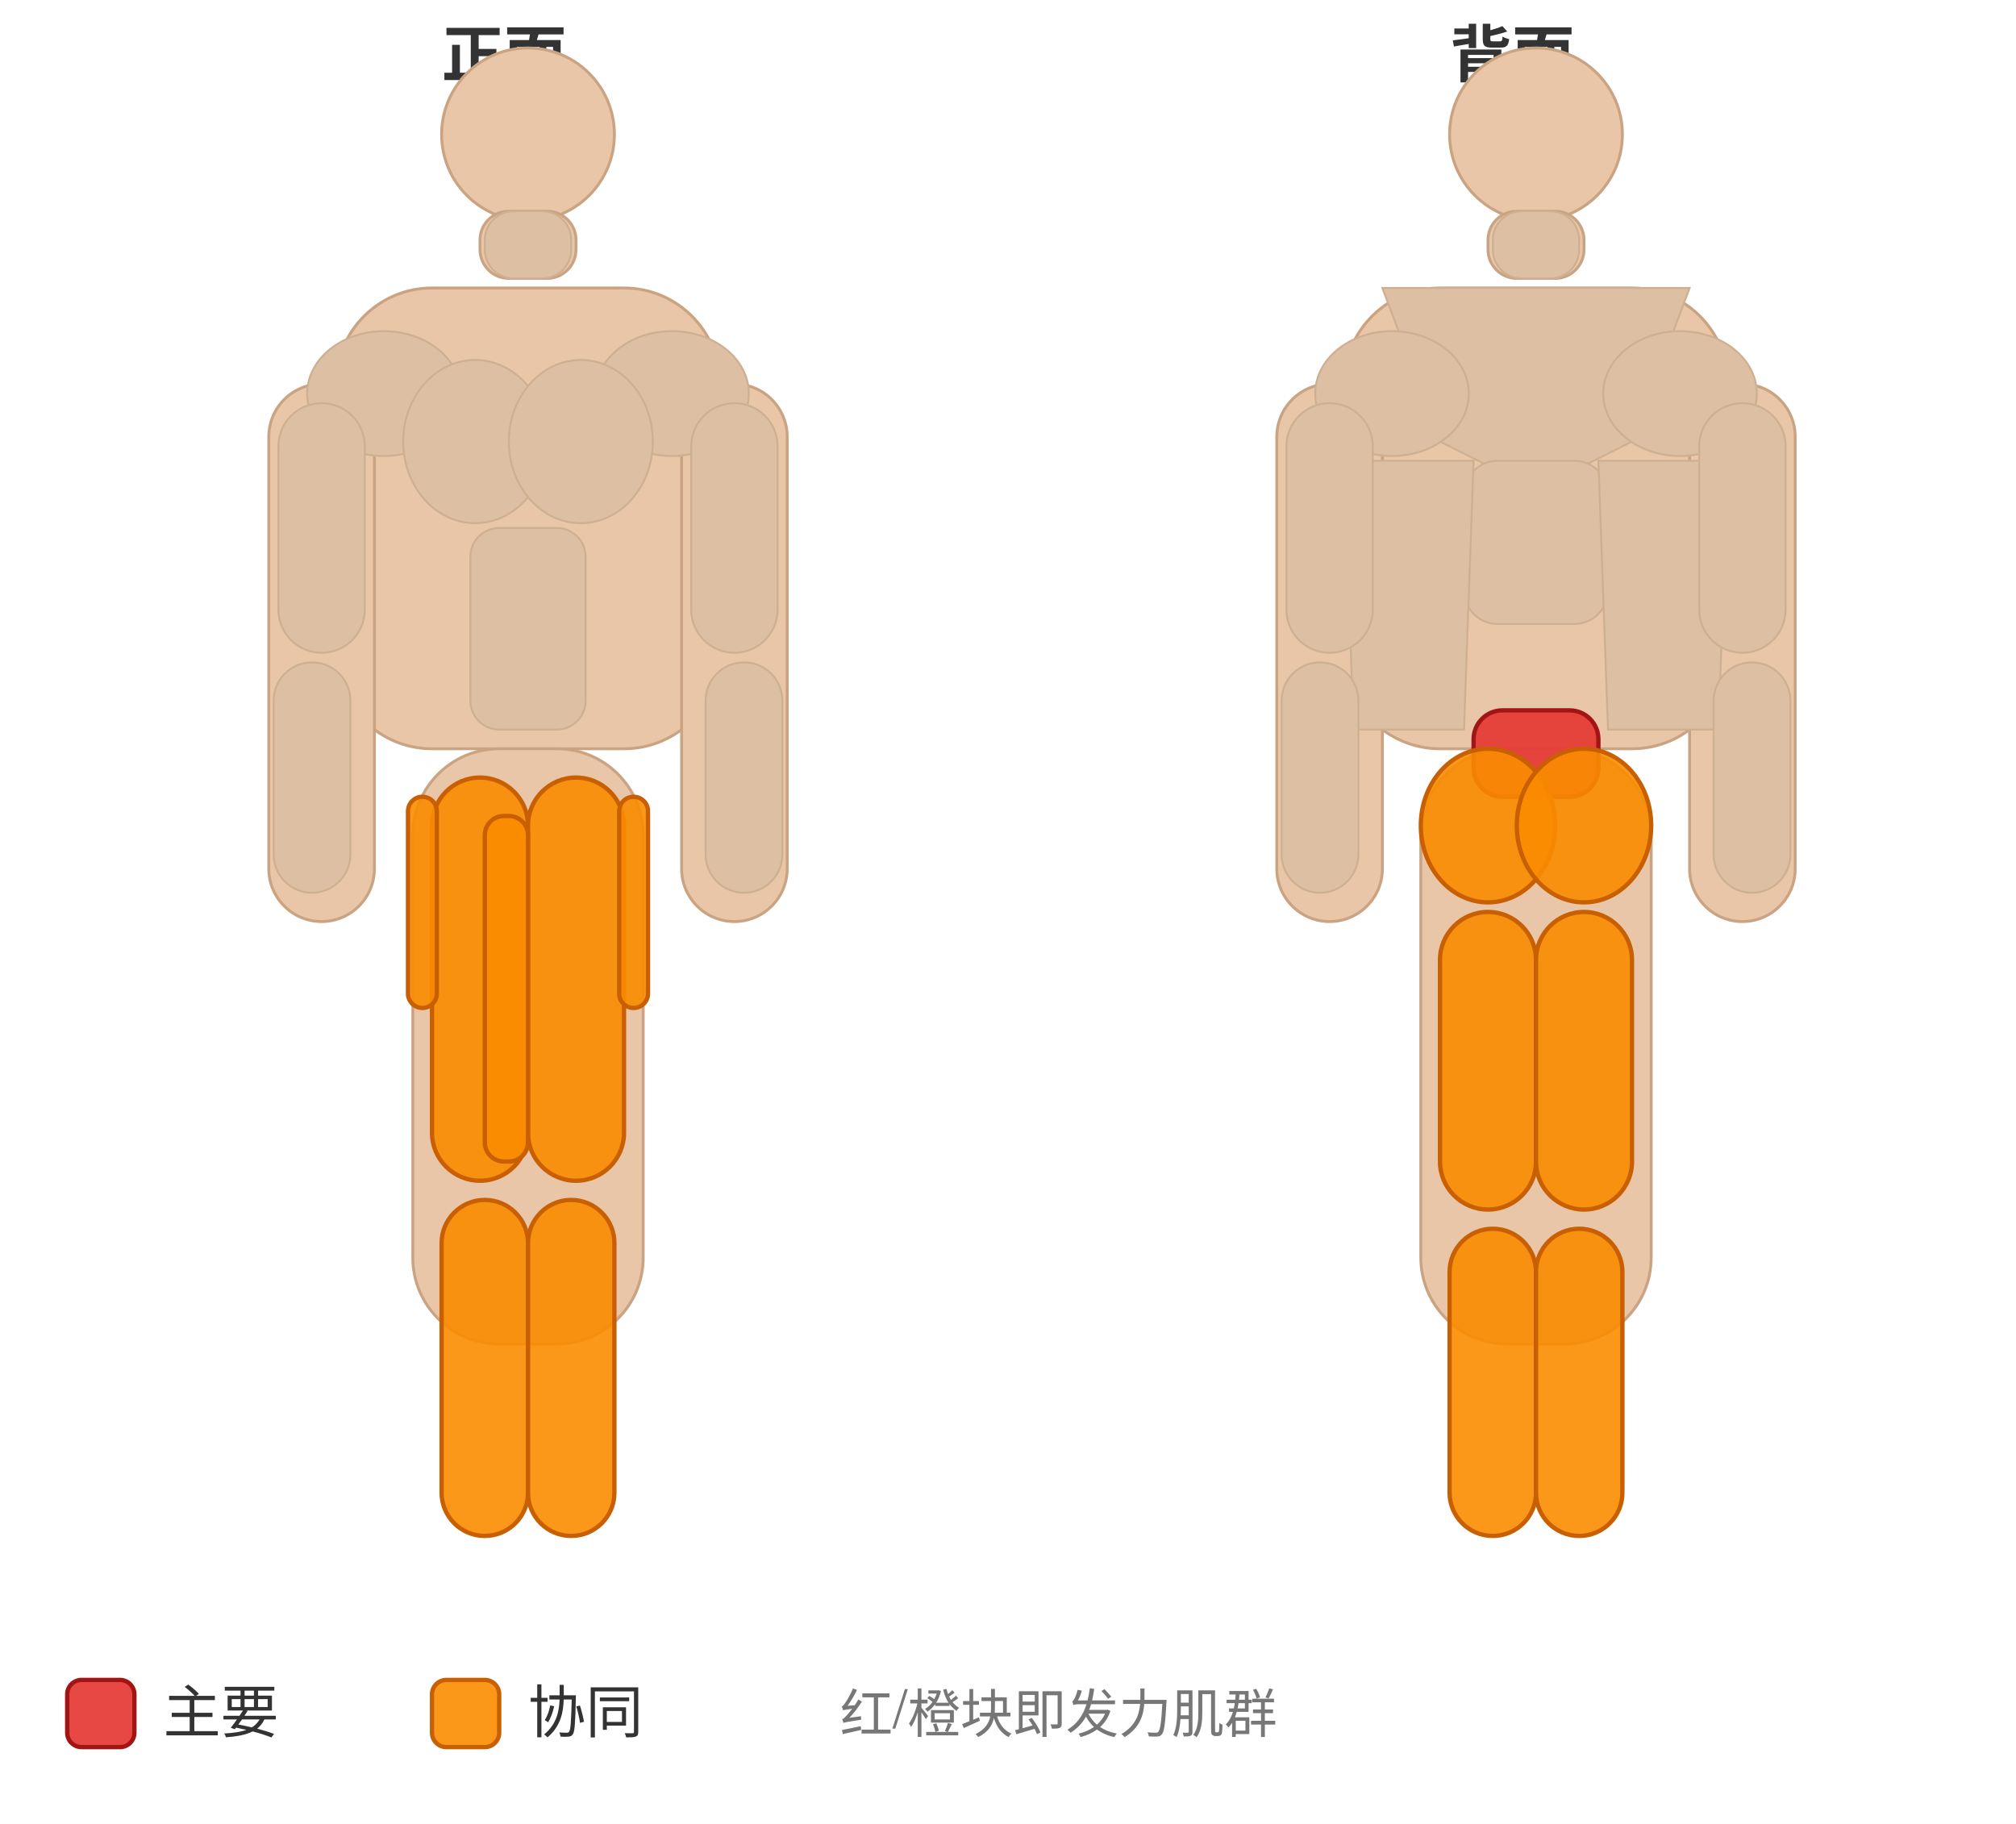
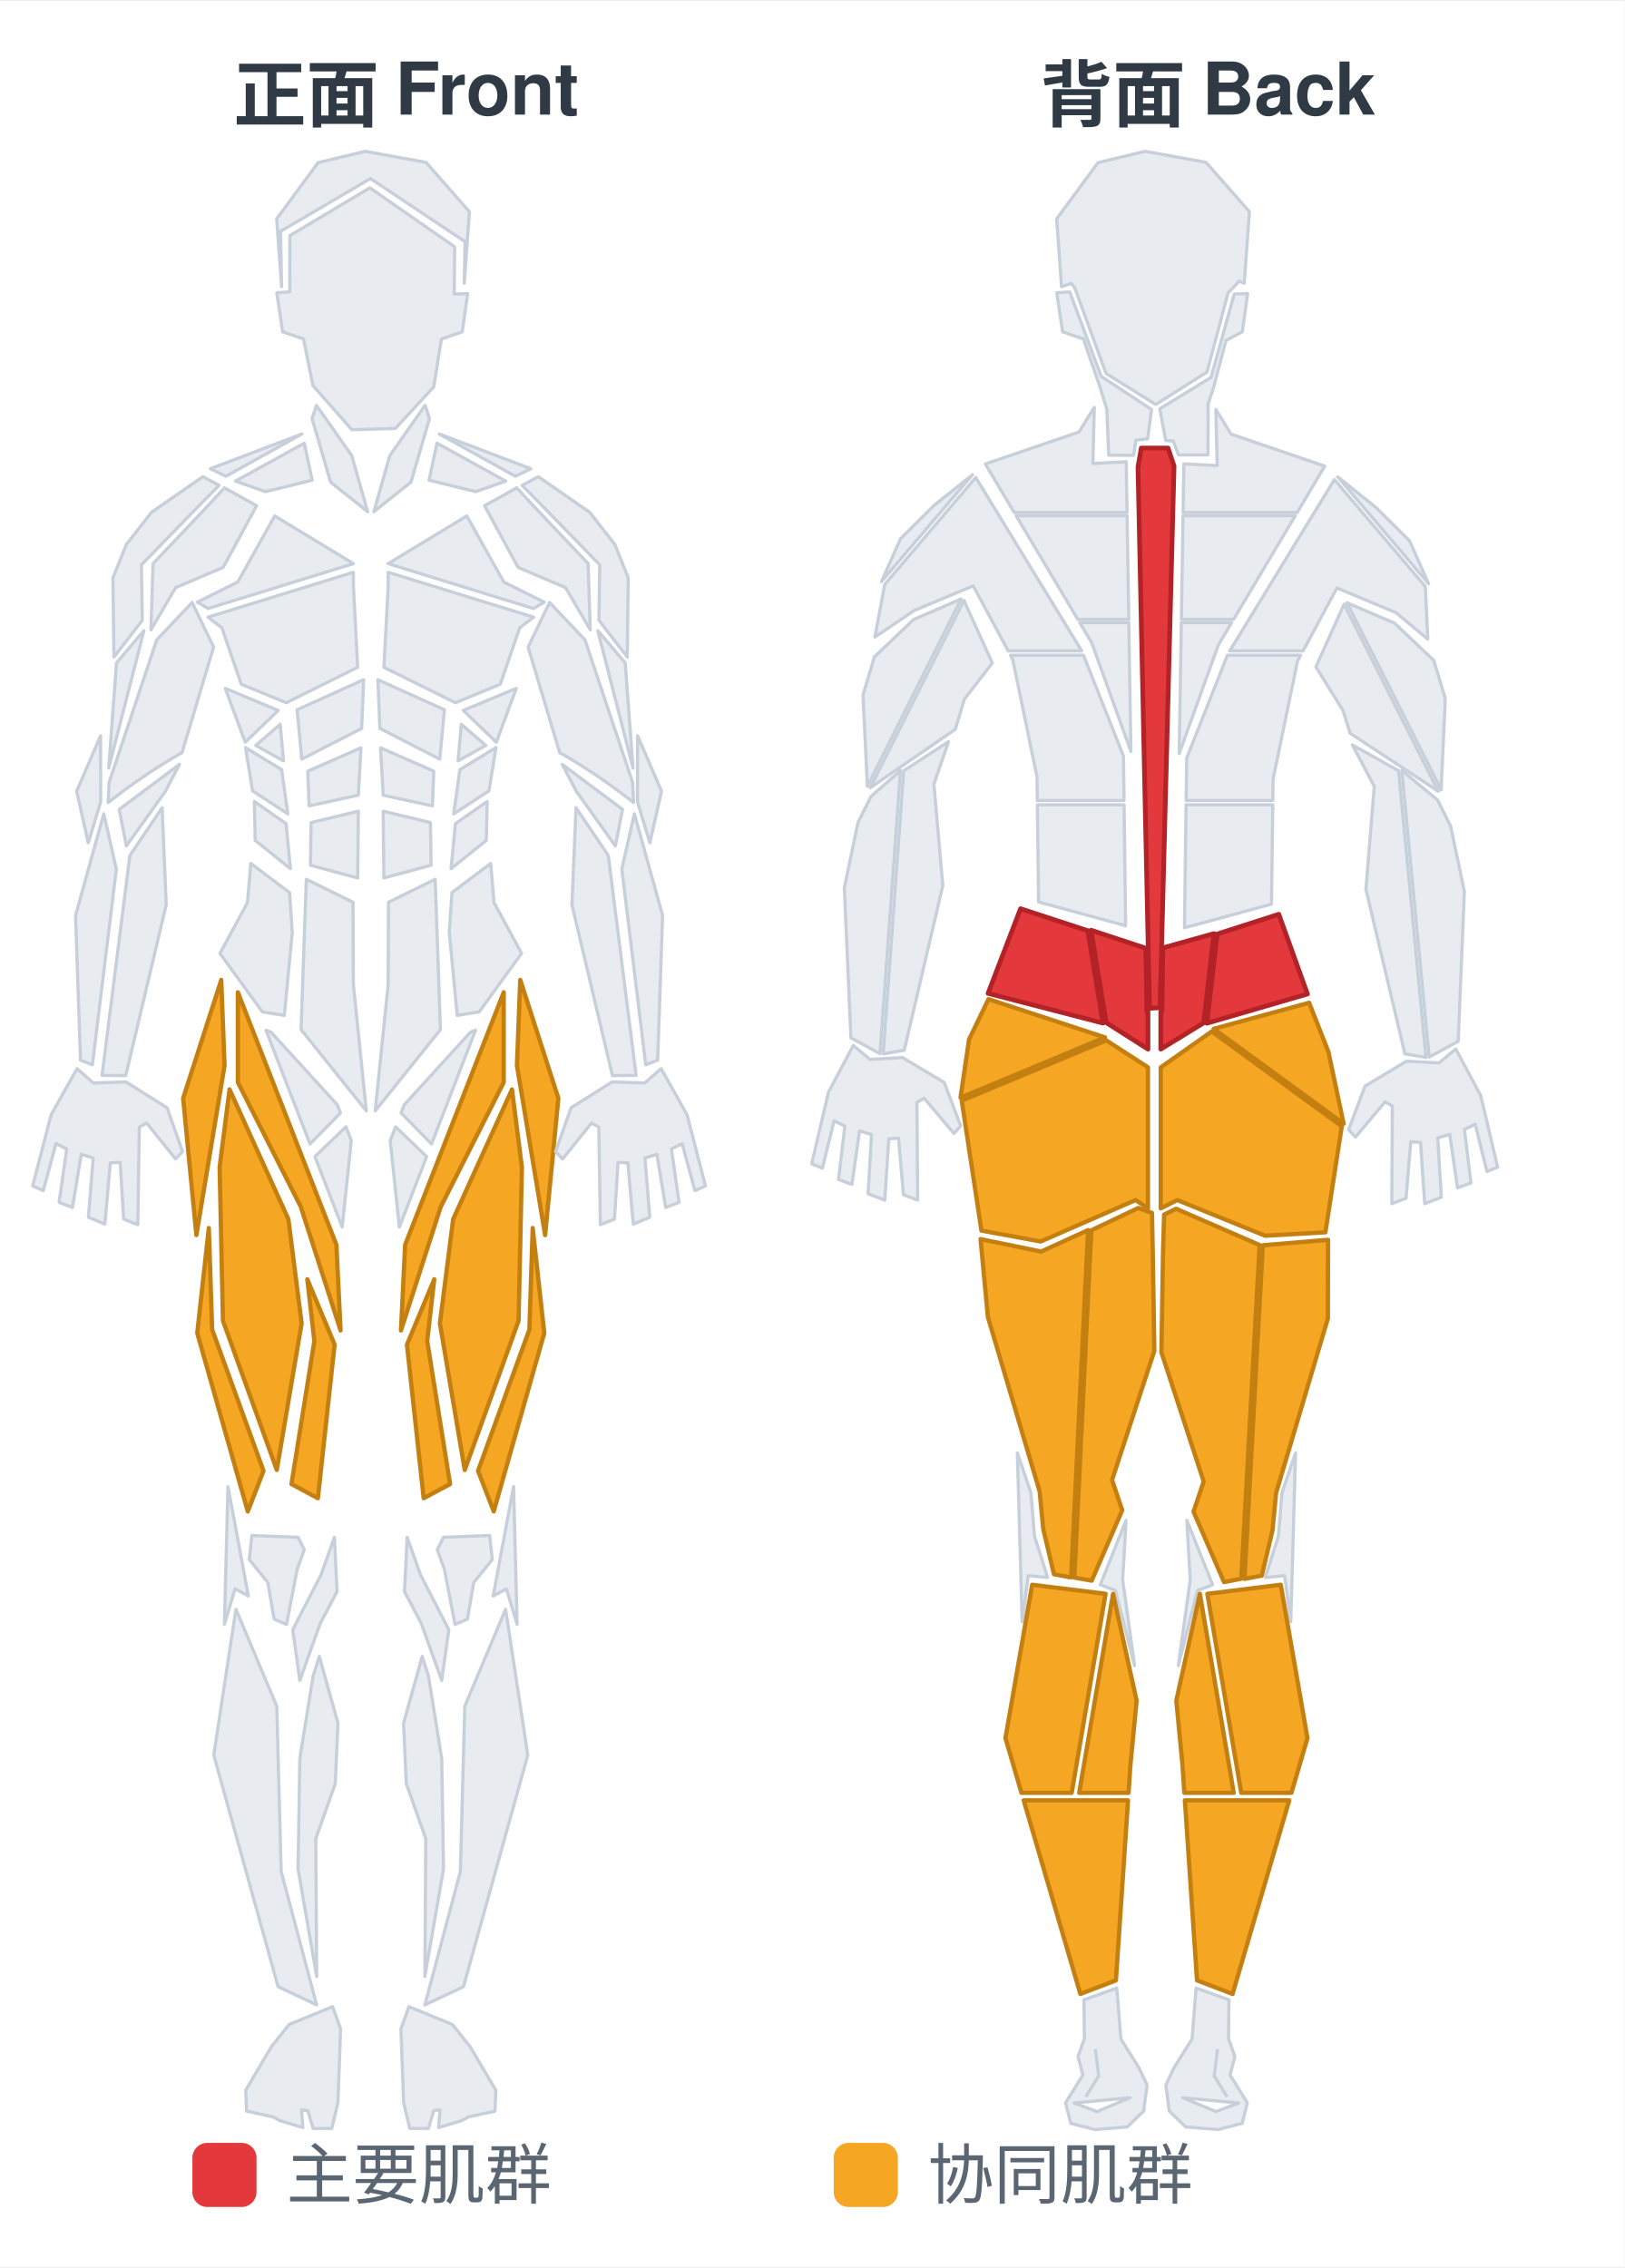
- <svg xmlns="http://www.w3.org/2000/svg" viewBox="0 0 420 380" width="420" height="380" font-family="-apple-system,Segoe UI,Helvetica,Arial,sans-serif">
-   <rect width="420" height="380" fill="#ffffff" />
-   <text x="105" y="16" font-size="13" font-weight="700" text-anchor="middle" fill="#333">正面</text>
-   <text x="315" y="16" font-size="13" font-weight="700" text-anchor="middle" fill="#333">背面</text>
-   <g transform="translate(10,0)">
-     <circle fill="#e9c6a8" stroke="#caa482" stroke-width="0.6" cx="100" cy="28" r="18" />
-     <rect fill="#e9c6a8" stroke="#caa482" stroke-width="0.6" x="90" y="44" width="20" height="14" rx="6" />
-     <rect fill="#e9c6a8" stroke="#caa482" stroke-width="0.6" x="60" y="60" width="80" height="96" rx="20" />
-     <rect fill="#e9c6a8" stroke="#caa482" stroke-width="0.6" x="46" y="80" width="22" height="112" rx="11" />
-     <rect fill="#e9c6a8" stroke="#caa482" stroke-width="0.6" x="132" y="80" width="22" height="112" rx="11" />
-     <rect fill="#e9c6a8" stroke="#caa482" stroke-width="0.6" x="76" y="156" width="48" height="124" rx="18" />
-     <rect fill="#ddc0a4" stroke="#cdb090" stroke-width="0.4" x="91" y="44" width="18" height="14" rx="6" />
-     <ellipse fill="#ddc0a4" stroke="#cdb090" stroke-width="0.4" cx="70" cy="82" rx="16" ry="13" />
-     <ellipse fill="#ddc0a4" stroke="#cdb090" stroke-width="0.4" cx="130" cy="82" rx="16" ry="13" />
-     <ellipse fill="#ddc0a4" stroke="#cdb090" stroke-width="0.4" cx="89" cy="92" rx="15" ry="17" />
-     <ellipse fill="#ddc0a4" stroke="#cdb090" stroke-width="0.4" cx="111" cy="92" rx="15" ry="17" />
-     <rect fill="#ddc0a4" stroke="#cdb090" stroke-width="0.4" x="48" y="84" width="18" height="52" rx="9" />
-     <rect fill="#ddc0a4" stroke="#cdb090" stroke-width="0.4" x="134" y="84" width="18" height="52" rx="9" />
-     <rect fill="#ddc0a4" stroke="#cdb090" stroke-width="0.4" x="47" y="138" width="16" height="48" rx="8" />
-     <rect fill="#ddc0a4" stroke="#cdb090" stroke-width="0.4" x="137" y="138" width="16" height="48" rx="8" />
-     <rect fill="#ddc0a4" stroke="#cdb090" stroke-width="0.4" x="88" y="110" width="24" height="42" rx="6" />
-     <rect fill="#fb8c00" fill-opacity="0.9" stroke="#c85f00" stroke-width="0.9" x="80" y="162" width="20" height="84" rx="10" />
-     <rect fill="#fb8c00" fill-opacity="0.9" stroke="#c85f00" stroke-width="0.9" x="100" y="162" width="20" height="84" rx="10" />
-     <rect fill="#fb8c00" fill-opacity="0.9" stroke="#c85f00" stroke-width="0.9" x="91" y="170" width="9" height="72" rx="4" />
-     <rect fill="#fb8c00" fill-opacity="0.9" stroke="#c85f00" stroke-width="0.9" x="75" y="166" width="6" height="44" rx="3" />
-     <rect fill="#fb8c00" fill-opacity="0.9" stroke="#c85f00" stroke-width="0.9" x="119" y="166" width="6" height="44" rx="3" />
-     <rect fill="#fb8c00" fill-opacity="0.9" stroke="#c85f00" stroke-width="0.9" x="82" y="250" width="18" height="70" rx="9" />
-     <rect fill="#fb8c00" fill-opacity="0.9" stroke="#c85f00" stroke-width="0.9" x="100" y="250" width="18" height="70" rx="9" />
+ <svg xmlns="http://www.w3.org/2000/svg" viewBox="0 0 76 106" width="260" height="363" role="img" font-family="-apple-system,BlinkMacSystemFont,Segoe UI,Helvetica,Arial,sans-serif">
+   <rect width="76" height="106" fill="#ffffff" />
+   <text x="19" y="5.6" font-size="3.4" font-weight="600" text-anchor="middle" fill="#2f3a45">正面 Front</text>
+   <text x="56.5" y="5.6" font-size="3.4" font-weight="600" text-anchor="middle" fill="#2f3a45">背面 Back</text>
+   <g transform="translate(1.5,7)">
+     <path d="m 11.672,6.359 -0.048,-2.591 4.206,-2.468 4.428,2.954 -0.041,1.944 0.242,-3.345 -2.031,-2.311 -2.845,-0.516 -2.204,0.529 -1.936,2.631 z" fill="#e8ecf1" stroke="#c7d0da" stroke-width="0.15" stroke-linejoin="round" />
+     <path d="m 19.749,6.703 0.02,-2.207 -3.967,-2.764 -3.741,2.236 -0.006,2.635 -0.607,0.04 0.274,1.824 0.976,0.339 0.442,2.18 1.822,2.066 2.035,-0.061 1.792,-1.944 0.36,-2.241 0.976,-0.339 0.252,-1.784 z" fill="#e8ecf1" stroke="#c7d0da" stroke-width="0.15" stroke-linejoin="round" />
+     <path d="m 13.305,11.911 1.65,2.352 0.744,2.622 -1.735,-1.384 -0.866,-2.971 z" fill="#e8ecf1" stroke="#c7d0da" stroke-width="0.15" stroke-linejoin="round" />
+     <path d="m 18.385,11.911 -1.65,2.352 -0.745,2.622 1.735,-1.384 0.866,-2.971 z" fill="#e8ecf1" stroke="#c7d0da" stroke-width="0.15" stroke-linejoin="round" />
+     <path d="m 19.048,13.248 3.557,1.979 0.727,-0.351 z m -0.107,0.433 -0.371,1.731 2.185,0.536 1.401,-0.494 z" fill="#e8ecf1" stroke="#c7d0da" stroke-width="0.15" stroke-linejoin="round" />
+     <path d="m 22.922,15.657 0.758,-0.41 2.408,1.668 1.174,1.507 0.627,1.563 -0.046,3.702 -1.328,-1.722 0.041,-2.594 -0.488,-0.5 c 0,0 -3.098,-3.191 -3.144,-3.214 z m -0.241,0.109 c -0.001,0.052 3.33,3.547 3.33,3.547 l 0.101,3.104 -1.154,-1.978 -2.225,-0.948 -1.566,-2.885 z" fill="#e8ecf1" stroke="#c7d0da" stroke-width="0.15" stroke-linejoin="round" />
+     <path d="m 12.625,13.248 -3.557,1.979 -0.727,-0.351 z m 0.107,0.433 0.371,1.731 -2.185,0.536 -1.401,-0.494 z" fill="#e8ecf1" stroke="#c7d0da" stroke-width="0.15" stroke-linejoin="round" />
+     <path d="m 8.75,15.657 -0.758,-0.41 -2.408,1.668 -1.174,1.507 -0.627,1.563 0.046,3.702 1.328,-1.722 -0.041,-2.594 0.488,-0.5 c 0,0 3.098,-3.191 3.144,-3.214 z m 0.241,0.109 c 0.002,0.052 -3.33,3.547 -3.33,3.547 l -0.101,3.104 1.154,-1.978 2.225,-0.948 1.566,-2.885 z" fill="#e8ecf1" stroke="#c7d0da" stroke-width="0.15" stroke-linejoin="round" />
+     <path d="m 27.622,30.815 -0.338,1.705 -1.819,-2.544 -0.663,-1.269 z m -2.853,-2.61 c -0.026,-0.014 -0.054,-0.025 -0.082,-0.032 l -1.483,-4.955 1.005,-2.084 1.655,1.745 2.23,6.677 0.042,0.937 c -1.065,-0.842 -2.19,-1.607 -3.364,-2.288 z m 1.694,-5.757 1.649,6.434 -0.365,-4.923 z" fill="#e8ecf1" stroke="#c7d0da" stroke-width="0.15" stroke-linejoin="round" />
+     <path d="m 26.955,32.969 1.301,10.289 -1.108,0.01 -1.894,-7.996 0.192,-4.537 z m 1.22,-1.95 -0.587,2.586 1.119,9.156 0.558,-0.217 0.23,-6.77 z" fill="#e8ecf1" stroke="#c7d0da" stroke-width="0.15" stroke-linejoin="round" />
+     <path d="m 4.075,30.815 0.338,1.705 1.819,-2.544 0.663,-1.269 z m 2.853,-2.61 c 0.026,-0.014 0.054,-0.025 0.082,-0.032 l 1.483,-4.955 -1.005,-2.084 -1.655,1.745 -2.23,6.677 -0.042,0.937 c 1.065,-0.842 2.19,-1.607 3.364,-2.288 z m -1.694,-5.757 -1.649,6.434 0.365,-4.923 z" fill="#e8ecf1" stroke="#c7d0da" stroke-width="0.15" stroke-linejoin="round" />
+     <path d="m 4.575,32.969 -1.301,10.289 1.108,0.01 1.894,-7.996 -0.192,-4.537 z m -1.22,-1.95 0.587,2.586 -1.119,9.156 -0.558,-0.217 -0.23,-6.77 z" fill="#e8ecf1" stroke="#c7d0da" stroke-width="0.15" stroke-linejoin="round" />
+     <path d="m 20.337,17.085 1.729,3.091 1.890,0.94 -0.5,0.3 -6.8, -2.1 z" fill="#e8ecf1" stroke="#c7d0da" stroke-width="0.15" stroke-linejoin="round" />
+     <path d="m 16.66,19.72 6.8,2.1 -0.65,0.5 -0.906,2.638 -2.1,0.865 -3.345,-1.655 0.2,-3.8 z" fill="#e8ecf1" stroke="#c7d0da" stroke-width="0.15" stroke-linejoin="round" />
+     <path d="m 11.351,17.085 -1.729,3.091 -1.890,0.94 0.5,0.3 6.8,-2.1 z" fill="#e8ecf1" stroke="#c7d0da" stroke-width="0.15" stroke-linejoin="round" />
+     <path d="m 15.03,19.72 -6.8,2.1 0.65,0.5 0.906,2.638 2.1,0.865 3.346,-1.655 -0.2,-3.8 z" fill="#e8ecf1" stroke="#c7d0da" stroke-width="0.15" stroke-linejoin="round" />
+     <path d="m 19.642,34.708 1.813,-1.365 0.157,1.833 1.286,2.373 -1.98,2.737 -1.031,0.166 -0.37,-3.888 z" fill="#e8ecf1" stroke="#c7d0da" stroke-width="0.15" stroke-linejoin="round" />
+     <path d="M 19.289,26.152 l -3.112 -1.406 0.094 2.28 2.801 1.436 z M 21.224,27.820 l -1.294 0.721 0.15 -1.709 z M 20.171,26.183 l 2.48 -1.032 -0.934 2.521 z M 21.702,27.921 l -1.69 1.034 -0.289 2.068 1.65 -1.075 z" fill="#e8ecf1" stroke="#c7d0da" stroke-width="0.15" stroke-linejoin="round" />
+     <path d="M 18.791,29.025 l -0.062 1.624 -2.303 -0.5 -0.124 -2.217 z M 18.635,31.429 l 0.031 1.998 -2.21 0.594 -0.031 -3.123 z M 21.290,30.444 l -1.484 1.034 -0.206 2.109 1.649 -1.324 z" fill="#e8ecf1" stroke="#c7d0da" stroke-width="0.15" stroke-linejoin="round" />
+     <path d="m 12.046,34.708 -1.813,-1.365 -0.157,1.833 -1.286,2.374 1.98,2.736 1.031,0.166 0.371,-3.887 z" fill="#e8ecf1" stroke="#c7d0da" stroke-width="0.15" stroke-linejoin="round" />
+     <path d="m 15.636,44.92 -0.606,-5.912 -0.015,-3.849 -2.185,-1.075 -0.247,7.03 z" fill="#e8ecf1" stroke="#c7d0da" stroke-width="0.15" stroke-linejoin="round" />
+     <path d="m 16.052,44.919 0.606,-5.912 0.015,-3.849 2.184,-1.075 0.247,7.03 z" fill="#e8ecf1" stroke="#c7d0da" stroke-width="0.15" stroke-linejoin="round" />
+     <path d="m 12.399,26.152 3.112,-1.406 -0.094,2.28 -2.801,1.436 z m -1.935,1.669 1.294,0.721 -0.15,-1.709 z m 1.053,-1.637 -2.479,-1.033 0.934,2.521 z m -1.532,1.737 1.69,1.034 0.289,2.067 -1.649,-1.075 z" fill="#e8ecf1" stroke="#c7d0da" stroke-width="0.15" stroke-linejoin="round" />
+     <path d="M 12.897,29.025 l 0.062 1.624 2.303 -0.5 0.124 -2.217 z M 13.053,31.430 l -0.031 1.998 2.21 0.594 0.031 -3.123 z M 10.398,30.445 l 1.484 1.034 0.206 2.109 -1.65 -1.324 z" fill="#e8ecf1" stroke="#c7d0da" stroke-width="0.15" stroke-linejoin="round" />
+     <path d="m 14.404,45.04 0.022,-0.028 -0.149,-0.379 -3.102,-3.404 -0.233,-0.083 2.059,5.32 z m -1.173,2.018 1.277,3.299 0.426,-4.049 -0.252,-0.643 z" fill="#e8ecf1" stroke="#c7d0da" stroke-width="0.15" stroke-linejoin="round" />
+     <path d="m 17.284,45.04 -0.022,-0.028 0.149,-0.379 3.102,-3.404 0.232,-0.083 -2.058,5.32 z m 1.173,2.018 -1.277,3.299 -0.426,-4.048 0.252,-0.643 z" fill="#e8ecf1" stroke="#c7d0da" stroke-width="0.15" stroke-linejoin="round" />
+     <path d="m 23.419,50.399 -0.155,4.751 -2.403,6.609 0.736,1.9 2.364,-8.344 z m -0.582,-11.608 -0.155,4.007 1.318,7.932 0.62,-6.403 z m -0.387,5.123 -2.752,6.073 -0.62,4.874 1.162,6.858 2.519,-6.981 0.155,-7.188 z" fill="#f5a623" stroke="#c47f11" stroke-width="0.2" stroke-linejoin="round" />
+     <path d="m 22.063,39.37 v 4.214 l -2.946,5.825 -1.86,5.783 0.194,-4.007 z m -3.249,13.426 -0.065,0.155 -1.213,2.902 0.783,7.188 1.236,-0.661 -1.071,-6.693 z" fill="#f5a623" stroke="#c47f11" stroke-width="0.2" stroke-linejoin="round" />
+     <path d="m 17.256,87.868 0.124,3.452 0.29,1.206 h 0.871 l 0.249,-0.832 0.291,-0.042 -0.062,0.832 1.099,-0.333 0.291,-0.166 1.244,-0.27 0.042,-0.977 -1.203,-2.037 -0.83,-1.04 -2.033,-0.832 z" fill="#e8ecf1" stroke="#c7d0da" stroke-width="0.15" stroke-linejoin="round" />
+     <path d="m 18.251,70.441 0.291,0.915 0.622,3.868 0.083,5.157 -0.871,5.033 0.041,-6.447 -0.912,-2.578 -0.126,-2.828 z m 1.992,2.329 -0.208,7.736 -1.659,6.239 1.805,-0.853 3.008,-10.836 -1.037,-6.821 z" fill="#e8ecf1" stroke="#c7d0da" stroke-width="0.15" stroke-linejoin="round" />
+     <path d="m 21.405,64.784 0.124,1.123 -0.871,1.082 -0.291,1.706 -0.581,0.249 -0.498,-2.579 -0.332,-0.915 0.291,-0.582 z m -3.859,0.083 0.622,1.747 1.327,2.579 -0.332,2.371 -0.954,-2.662 -0.787,-1.497 z m 4.978,-2.37 -0.954,5.116 0.622,-0.333 0.498,1.664 z" fill="#e8ecf1" stroke="#c7d0da" stroke-width="0.15" stroke-linejoin="round" />
+     <path d="m 8.269,50.399 0.155,4.751 2.403,6.61 -0.736,1.9 -2.364,-8.344 z m 0.581,-11.608 0.155,4.007 -1.318,7.932 -0.62,-6.403 z m 0.388,5.122 2.752,6.072 0.62,4.874 -1.162,6.858 -2.519,-6.982 -0.155,-7.188 z" fill="#f5a623" stroke="#c47f11" stroke-width="0.2" stroke-linejoin="round" />
+     <path d="m 9.626,39.369 v 4.214 l 2.945,5.825 1.86,5.783 -0.194,-4.007 z m 3.249,13.426 0.065,0.155 1.213,2.902 -0.783,7.188 -1.236,-0.661 1.071,-6.693 z" fill="#f5a623" stroke="#c47f11" stroke-width="0.2" stroke-linejoin="round" />
+     <path d="m 14.433,87.868 -0.124,3.452 -0.291,1.206 h -0.871 l -0.249,-0.832 -0.291,-0.042 0.062,0.832 -1.099,-0.333 -0.291,-0.166 -1.245,-0.27 -0.041,-0.977 1.203,-2.038 0.83,-1.04 2.033,-0.832 z" fill="#e8ecf1" stroke="#c7d0da" stroke-width="0.15" stroke-linejoin="round" />
+     <path d="m 13.438,70.441 -0.291,0.915 -0.622,3.868 -0.083,5.157 0.872,5.033 -0.042,-6.447 0.913,-2.578 0.124,-2.828 z m -1.992,2.329 0.207,7.736 1.66,6.239 -1.805,-0.853 -3.008,-10.836 1.037,-6.821 z" fill="#e8ecf1" stroke="#c7d0da" stroke-width="0.15" stroke-linejoin="round" />
+     <path d="m 10.284,64.784 -0.124,1.123 0.871,1.082 0.291,1.706 0.581,0.249 0.498,-2.579 0.332,-0.915 -0.291,-0.582 z m 3.859,0.083 -0.622,1.747 -1.328,2.579 0.332,2.371 0.954,-2.662 0.788,-1.496 z m -4.979,-2.371 0.954,5.116 -0.622,-0.333 -0.498,1.664 z" fill="#e8ecf1" stroke="#c7d0da" stroke-width="0.15" stroke-linejoin="round" />
+     <path d="m 3.205,27.37 0.005,3.094 -0.58,1.912 -0.545,-2.412 z" fill="#e8ecf1" stroke="#c7d0da" stroke-width="0.15" stroke-linejoin="round" />
+     <path d="m 4.39,43.563 -1.52,0.051 -0.766,-0.671 -1.213,2.158 -0.862,3.329 0.494,0.221 0.598,-2.202 0.5,0.254 -0.356,2.494 0.624,0.243 0.414,-2.492 0.558,0.179 -0.226,2.766 0.769,0.323 0.258,-2.868 0.458,-0.018 0.166,2.652 0.66,0.263 0.071,-4.566 0.342,-0.194 1.353,1.684 0.328,-0.344 -0.726,-2.055 z" fill="#e8ecf1" stroke="#c7d0da" stroke-width="0.15" stroke-linejoin="round" />
+     <path d="m 28.325,27.37 -0.005,3.094 0.58,1.912 0.545,-2.412 z" fill="#e8ecf1" stroke="#c7d0da" stroke-width="0.15" stroke-linejoin="round" />
+     <path d="m 27.14,43.563 1.52,0.051 0.766,-0.671 1.213,2.158 0.862,3.329 -0.494,0.221 -0.598,-2.202 -0.5,0.254 0.356,2.494 -0.624,0.243 -0.414,-2.492 -0.558,0.179 0.226,2.766 -0.769,0.323 -0.258,-2.868 -0.458,-0.018 -0.166,2.652 -0.66,0.263 -0.071,-4.566 -0.342,-0.194 -1.353,1.684 -0.328,-0.344 0.726,-2.055 z" fill="#e8ecf1" stroke="#c7d0da" stroke-width="0.15" stroke-linejoin="round" />
+     <path d="m 48.157,6.359 0.442,-0.15 0.161,0.164 1.482,4.048 2.324,1.451 2.4,-1.524 0.976,-3.69 0.528,-0.559 0.234,0.098 0.242,-3.345 -2.031,-2.311 -2.845,-0.516 -2.204,0.529 -1.936,2.631 z" fill="#e8ecf1" stroke="#c7d0da" stroke-width="0.15" stroke-linejoin="round" />
+     <path d="m 52.37,12.105 -2.358,-1.55 -1.471,-3.951 -0.607,0.04 0.274,1.824 0.976,0.339 0.761,2.216 0.33,1.068 0.089,2.149 1.164,0.008 0.106,-0.708 0.547,-0.061 z m 1.018,1.476 0.238,0.65 1.381,-0.004 0.01,-2.388 0.26,-0.791 0.572,-2.17 0.764,-0.41 0.252,-1.784 -0.629,0.019 -1.085,3.9 -2.397,1.467 0.277,1.485 z" fill="#e8ecf1" stroke="#c7d0da" stroke-width="0.15" stroke-linejoin="round" />
+     <path d="M 49.625,14.629 L 49.688,12.005 L 48.974,13.157 L 44.594,14.654 L 45.945,16.925 L 51.222,16.925 L 51.183,14.550 Z" fill="#e8ecf1" stroke="#c7d0da" stroke-width="0.15" stroke-linejoin="round" />
+     <path d="M 46.034,17.075 L 48.920,21.925 L 51.303,21.925 L 51.224,17.075 Z" fill="#e8ecf1" stroke="#c7d0da" stroke-width="0.15" stroke-linejoin="round" />
+     <path d="M 49.009,22.075 L 49.572,23.022 L 51.403,28.104 L 51.305,22.075 Z" fill="#e8ecf1" stroke="#c7d0da" stroke-width="0.15" stroke-linejoin="round" />
+     <path d="M 55.439,14.729 L 55.376,12.104 L 56.090,13.256 L 60.470,14.754 L 59.179,16.925 L 53.844,16.925 L 53.881,14.649 Z" fill="#e8ecf1" stroke="#c7d0da" stroke-width="0.15" stroke-linejoin="round" />
+     <path d="M 59.089,17.075 L 56.204,21.925 L 53.763,21.925 L 53.842,17.075 Z" fill="#e8ecf1" stroke="#c7d0da" stroke-width="0.15" stroke-linejoin="round" />
+     <path d="M 56.114,22.075 L 55.492,23.121 L 53.661,28.203 L 53.761,22.075 Z" fill="#e8ecf1" stroke="#c7d0da" stroke-width="0.15" stroke-linejoin="round" />
+     <path d="M 44.144,15.285 L 39.888,20.286 L 39.426,22.749 L 41.263,21.510 L 44.025,20.355 L 45.663,23.400 L 49.103,23.400 Z" fill="#e8ecf1" stroke="#c7d0da" stroke-width="0.15" stroke-linejoin="round" />
+     <path d="M 42.201,16.586 L 40.626,18.152 L 39.736,20.156 L 43.992,15.155 Z" fill="#e8ecf1" stroke="#c7d0da" stroke-width="0.15" stroke-linejoin="round" />
+     <path d="M 45.771,23.600 L 45.872,23.789 L 47.009,29.286 L 47.023,30.400 L 51.080,30.400 L 51.053,28.314 L 49.185,23.600 Z" fill="#e8ecf1" stroke="#c7d0da" stroke-width="0.15" stroke-linejoin="round" />
+     <path d="M 47.026,30.600 L 47.086,35.145 L 51.156,36.255 L 51.082,30.600 Z" fill="#e8ecf1" stroke="#c7d0da" stroke-width="0.15" stroke-linejoin="round" />
+     <path d="M 62.863,16.686 L 64.438,18.251 L 65.328,20.255 L 61.073,15.254 Z" fill="#e8ecf1" stroke="#c7d0da" stroke-width="0.15" stroke-linejoin="round" />
+     <path d="M 60.921,15.384 L 65.176,20.385 L 65.290,22.849 L 63.801,21.609 L 61.039,20.454 L 59.455,23.400 L 56.022,23.400 Z" fill="#e8ecf1" stroke="#c7d0da" stroke-width="0.15" stroke-linejoin="round" />
+     <path d="M 59.347,23.600 L 59.192,23.888 L 58.055,29.385 L 58.042,30.400 L 53.986,30.400 L 54.012,28.413 L 55.918,23.600 Z" fill="#e8ecf1" stroke="#c7d0da" stroke-width="0.15" stroke-linejoin="round" />
+     <path d="M 58.039,30.600 L 57.979,35.245 L 53.908,36.354 L 53.983,30.600 Z" fill="#e8ecf1" stroke="#c7d0da" stroke-width="0.15" stroke-linejoin="round" />
+     <path d="M 43.593,21.039 L 44.920,23.967 L 43.615,25.653 L 43.186,27.069 L 39.209,29.802 Z" fill="#e8ecf1" stroke="#c7d0da" stroke-width="0.15" stroke-linejoin="round" />
+     <path d="M 43.459,20.972 L 39.075,29.735 L 38.871,25.461 L 39.407,23.674 L 41.242,21.927 Z" fill="#e8ecf1" stroke="#c7d0da" stroke-width="0.15" stroke-linejoin="round" />
+     <path d="M 40.717,42.425 l -1.518,0.086 -0.782,-0.653 -1.162,2.186 -0.784,3.348 0.499,0.209 0.546,-2.216 0.506,0.242 -0.298,2.502 0.629,0.229 0.355,-2.501 0.562,0.165 -0.161,2.771 0.777,0.305 0.191,-2.873 0.457,-0.029 0.228,2.648 0.666,0.248 -0.036,-4.567 0.337,-0.202 1.392,1.651 0.32,-0.351 -0.774,-2.037 z" fill="#e8ecf1" stroke="#c7d0da" stroke-width="0.15" stroke-linejoin="round" />
+     <path d="M 40.775,29.006 L 42.870,27.644 L 42.187,29.635 L 42.603,34.383 L 40.799,42.081 L 39.814,42.253 Z" fill="#e8ecf1" stroke="#c7d0da" stroke-width="0.15" stroke-linejoin="round" />
+     <path d="M 39.665,42.242 L 38.305,41.501 L 37.998,34.491 L 38.635,31.429 L 39.245,30.209 L 40.625,28.994 Z" fill="#e8ecf1" stroke="#c7d0da" stroke-width="0.15" stroke-linejoin="round" />
+     <path d="M 61.376,21.213 L 60.056,24.145 L 61.330,26.199 L 61.657,27.251 L 65.780,29.966 Z" fill="#e8ecf1" stroke="#c7d0da" stroke-width="0.15" stroke-linejoin="round" />
+     <path d="M 61.510,21.146 L 65.914,29.899 L 66.108,25.624 L 65.568,23.839 L 63.729,22.096 Z" fill="#e8ecf1" stroke="#c7d0da" stroke-width="0.15" stroke-linejoin="round" />
+     <path d="M 64.301,42.592 l 1.518,0.083 0.78,-0.655 1.167,2.183 0.792,3.346 -0.498,0.211 -0.551,-2.215 -0.505,0.243 0.304,2.501 -0.629,0.23 -0.361,-2.5 -0.562,0.167 0.168,2.77 -0.776,0.306 -0.197,-2.872 -0.457,-0.028 -0.222,2.648 -0.665,0.249 0.025,-4.567 -0.337,-0.201 -1.388,1.655 -0.321,-0.35 0.77,-2.039 z" fill="#e8ecf1" stroke="#c7d0da" stroke-width="0.15" stroke-linejoin="round" />
+     <path d="M 65.204,42.420 L 63.925,29.007 L 61.764,27.798 L 62.786,29.733 L 62.397,34.555 L 64.219,42.248 Z" fill="#e8ecf1" stroke="#c7d0da" stroke-width="0.15" stroke-linejoin="round" />
+     <path d="M 64.075,28.993 L 65.353,42.405 L 66.712,41.663 L 67.002,34.653 L 66.358,31.591 L 65.745,30.373 Z" fill="#e8ecf1" stroke="#c7d0da" stroke-width="0.15" stroke-linejoin="round" />
+     <path d="m 51.734,14.789 0.539,25.331 0.49,-0.03 0.657,-25.339 -0.281,-0.842 -1.251,-4.9e-4 z" fill="#e4393c" stroke="#b32226" stroke-width="0.22" stroke-linejoin="round" />
+     <path d="M 52.100,37.310 L 49.537,36.465 L 50.244,40.788 L 52.200,42.030 L 52.200,40.270 L 52.150,40.280 Z" fill="#e4393c" stroke="#b32226" stroke-width="0.22" stroke-linejoin="round" />
+     <path d="M 49.389,36.490 L 46.240,35.460 L 44.720,39.420 L 50.096,40.812 Z" fill="#e4393c" stroke="#b32226" stroke-width="0.22" stroke-linejoin="round" />
+     <path d="M 52.800,42.030 L 52.800,40.270 L 52.850,40.260 L 52.900,37.290 L 55.289,36.625 L 54.805,40.801 Z" fill="#e4393c" stroke="#b32226" stroke-width="0.22" stroke-linejoin="round" />
+     <path d="M 55.439,36.643 L 55.980,36.470 L 58.320,35.720 L 59.660,39.450 L 54.955,40.819 Z" fill="#e4393c" stroke="#b32226" stroke-width="0.22" stroke-linejoin="round" />
+     <path d="M 50.191,41.481 L 44.740,39.690 L 43.830,41.580 L 43.431,44.301 Z" fill="#f5a623" stroke="#c47f11" stroke-width="0.2" stroke-linejoin="round" />
+     <path d="M 50.249,41.619 L 43.489,44.439 L 44.410,50.520 L 47.180,51.030 L 51.620,49.090 L 52.200,49.480 L 52.200,42.880 Z" fill="#f5a623" stroke="#c47f11" stroke-width="0.2" stroke-linejoin="round" />
+     <path d="M 55.274,41.079 L 61.354,45.519 L 60.640,42.150 L 59.740,39.860 Z" fill="#f5a623" stroke="#c47f11" stroke-width="0.2" stroke-linejoin="round" />
+     <path d="M 55.186,41.201 L 52.800,42.880 L 52.800,49.480 L 53.570,49.090 L 57.680,50.760 L 60.500,50.600 L 61.266,45.641 Z" fill="#f5a623" stroke="#c47f11" stroke-width="0.2" stroke-linejoin="round" />
+     <path d="m 51.176,64.074 -1.206,3.015 0.707,0.266 0.898,3.518 -0.558,-4.012 z m -5.085,-3.15 0.634,1.861 0.168,2.033 0.613,1.931 -0.906,-0.085 -0.285,2.16 z" fill="#e8ecf1" stroke="#c7d0da" stroke-width="0.15" stroke-linejoin="round" />
+     <path d="m 54.019,64.074 1.206,3.015 -0.707,0.266 -0.898,3.518 0.558,-4.012 z m 5.085,-3.15 -0.634,1.861 -0.168,2.033 -0.613,1.931 0.906,-0.085 0.285,2.16 z" fill="#e8ecf1" stroke="#c7d0da" stroke-width="0.15" stroke-linejoin="round" />
+     <path d="M 50.568,67.512 L 51.669,72.509 L 51.379,75.532 L 51.292,76.825 L 48.983,76.825 Z" fill="#f5a623" stroke="#c47f11" stroke-width="0.2" stroke-linejoin="round" />
+     <path d="M 50.218,67.512 L 48.633,76.825 L 46.283,76.825 L 45.533,74.263 L 46.783,67.088 Z" fill="#f5a623" stroke="#c47f11" stroke-width="0.2" stroke-linejoin="round" />
+     <path d="M 46.386,77.175 L 51.269,77.175 L 50.701,85.598 L 49.037,86.233 Z" fill="#f5a623" stroke="#c47f11" stroke-width="0.2" stroke-linejoin="round" />
+     <path d="M 54.628,67.512 L 53.526,72.509 L 53.816,75.532 L 53.903,76.825 L 56.213,76.825 Z" fill="#f5a623" stroke="#c47f11" stroke-width="0.2" stroke-linejoin="round" />
+     <path d="M 54.978,67.512 L 56.563,76.825 L 58.912,76.825 L 59.662,74.263 L 58.412,67.088 Z" fill="#f5a623" stroke="#c47f11" stroke-width="0.2" stroke-linejoin="round" />
+     <path d="M 53.927,77.175 L 58.810,77.175 L 56.158,86.233 L 54.495,85.598 Z" fill="#f5a623" stroke="#c47f11" stroke-width="0.2" stroke-linejoin="round" />
+     <path d="M 50.933,88.341 l 0.852,1.358 0.372,0.792 -0.156,1.218 -0.77,0.744 -1.512,0.125 -1.13,-0.292 -0.242,-0.959 0.808,-1.304 -0.226,-0.86 0.297,-0.842 -0.019,-1.815 1.536,-0.548 z m -1.196,0.468 0.159,1.258 -0.602,0.974 m -0.544,0.295 1.065,0.401 1.553,-0.651 z" fill="#e8ecf1" stroke="#c7d0da" stroke-width="0.15" stroke-linejoin="round" />
+     <path d="M 49.550,50.504 L 51.751,49.461 L 52.389,49.692 L 52.424,51.499 L 52.499,56.145 L 50.521,62.188 L 50.997,63.602 L 49.569,66.897 L 48.755,66.754 Z" fill="#f5a623" stroke="#c47f11" stroke-width="0.2" stroke-linejoin="round" />
+     <path d="M 49.400,50.496 L 48.605,66.746 L 47.803,66.596 L 47.302,64.480 L 47.133,62.723 L 44.712,54.565 L 44.369,50.918 L 47.200,51.500 Z" fill="#f5a623" stroke="#c47f11" stroke-width="0.2" stroke-linejoin="round" />
+     <path d="M 54.262,88.341 l -0.852,1.358 -0.372,0.792 0.156,1.218 0.77,0.744 1.512,0.125 1.13,-0.292 0.242,-0.959 -0.808,-1.304 0.226,-0.86 -0.297,-0.842 0.019,-1.815 -1.536,-0.548 z m 1.196,0.468 -0.159,1.258 0.602,0.974 m 0.544,0.295 -1.065,0.401 -1.553,-0.651 z" fill="#e8ecf1" stroke="#c7d0da" stroke-width="0.15" stroke-linejoin="round" />
+     <path d="M 57.425,51.196 L 56.565,66.806 L 55.759,66.965 L 54.331,63.670 L 54.807,62.256 L 52.829,56.213 L 52.904,51.567 L 52.956,49.769 L 53.520,49.498 Z" fill="#f5a623" stroke="#c47f11" stroke-width="0.2" stroke-linejoin="round" />
+     <path d="M 57.575,51.204 L 60.625,50.950 L 60.616,54.633 L 58.195,62.791 L 58.026,64.547 L 57.525,66.663 L 56.715,66.814 Z" fill="#f5a623" stroke="#c47f11" stroke-width="0.2" stroke-linejoin="round" />
  </g>
-   <g transform="translate(220,0)">
-     <circle fill="#e9c6a8" stroke="#caa482" stroke-width="0.6" cx="100" cy="28" r="18" />
-     <rect fill="#e9c6a8" stroke="#caa482" stroke-width="0.6" x="90" y="44" width="20" height="14" rx="6" />
-     <rect fill="#e9c6a8" stroke="#caa482" stroke-width="0.6" x="60" y="60" width="80" height="96" rx="20" />
-     <rect fill="#e9c6a8" stroke="#caa482" stroke-width="0.6" x="46" y="80" width="22" height="112" rx="11" />
-     <rect fill="#e9c6a8" stroke="#caa482" stroke-width="0.6" x="132" y="80" width="22" height="112" rx="11" />
-     <rect fill="#e9c6a8" stroke="#caa482" stroke-width="0.6" x="76" y="156" width="48" height="124" rx="18" />
-     <rect fill="#ddc0a4" stroke="#cdb090" stroke-width="0.4" x="91" y="44" width="18" height="14" rx="6" />
-     <polygon fill="#ddc0a4" stroke="#cdb090" stroke-width="0.4" points="68,60 132,60 120,92 100,102 80,92" />
-     <ellipse fill="#ddc0a4" stroke="#cdb090" stroke-width="0.4" cx="70" cy="82" rx="16" ry="13" />
-     <ellipse fill="#ddc0a4" stroke="#cdb090" stroke-width="0.4" cx="130" cy="82" rx="16" ry="13" />
-     <rect fill="#ddc0a4" stroke="#cdb090" stroke-width="0.4" x="85" y="96" width="30" height="34" rx="7" />
-     <polygon fill="#ddc0a4" stroke="#cdb090" stroke-width="0.4" points="60,96 87,96 85,152 62,152" />
-     <polygon fill="#ddc0a4" stroke="#cdb090" stroke-width="0.4" points="113,96 140,96 138,152 115,152" />
-     <rect fill="#e53935" fill-opacity="0.92" stroke="#a31515" stroke-width="0.9" x="87" y="148" width="26" height="18" rx="6" />
-     <rect fill="#ddc0a4" stroke="#cdb090" stroke-width="0.4" x="48" y="84" width="18" height="52" rx="9" />
-     <rect fill="#ddc0a4" stroke="#cdb090" stroke-width="0.4" x="134" y="84" width="18" height="52" rx="9" />
-     <rect fill="#ddc0a4" stroke="#cdb090" stroke-width="0.4" x="47" y="138" width="16" height="48" rx="8" />
-     <rect fill="#ddc0a4" stroke="#cdb090" stroke-width="0.4" x="137" y="138" width="16" height="48" rx="8" />
-     <ellipse fill="#fb8c00" fill-opacity="0.9" stroke="#c85f00" stroke-width="0.9" cx="90" cy="172" rx="14" ry="16" />
-     <ellipse fill="#fb8c00" fill-opacity="0.9" stroke="#c85f00" stroke-width="0.9" cx="110" cy="172" rx="14" ry="16" />
-     <rect fill="#fb8c00" fill-opacity="0.9" stroke="#c85f00" stroke-width="0.9" x="80" y="190" width="20" height="62" rx="10" />
-     <rect fill="#fb8c00" fill-opacity="0.9" stroke="#c85f00" stroke-width="0.9" x="100" y="190" width="20" height="62" rx="10" />
-     <rect fill="#fb8c00" fill-opacity="0.9" stroke="#c85f00" stroke-width="0.9" x="82" y="256" width="18" height="64" rx="9" />
-     <rect fill="#fb8c00" fill-opacity="0.9" stroke="#c85f00" stroke-width="0.9" x="100" y="256" width="18" height="64" rx="9" />
-   </g>
-   <rect x="14" y="350" width="14" height="14" rx="3" fill="#e53935" fill-opacity="0.92" stroke="#a31515" stroke-width="0.9" />
-   <text x="34" y="361" font-size="12" fill="#333">主要</text>
-   <rect x="90" y="350" width="14" height="14" rx="3" fill="#fb8c00" fill-opacity="0.9" stroke="#c85f00" stroke-width="0.9" />
-   <text x="110" y="361" font-size="12" fill="#333">协同</text>
-   <text x="175" y="361" font-size="11" fill="#777">红/橙块即发力肌群</text>
+   <rect x="9" y="100.2" width="3" height="3" rx="0.7" fill="#e4393c" />
+   <text x="13.4" y="102.8" font-size="3.1" fill="#5b6673">主要肌群</text>
+   <rect x="39" y="100.2" width="3" height="3" rx="0.7" fill="#f5a623" />
+   <text x="43.4" y="102.8" font-size="3.1" fill="#5b6673">协同肌群</text>
</svg>
